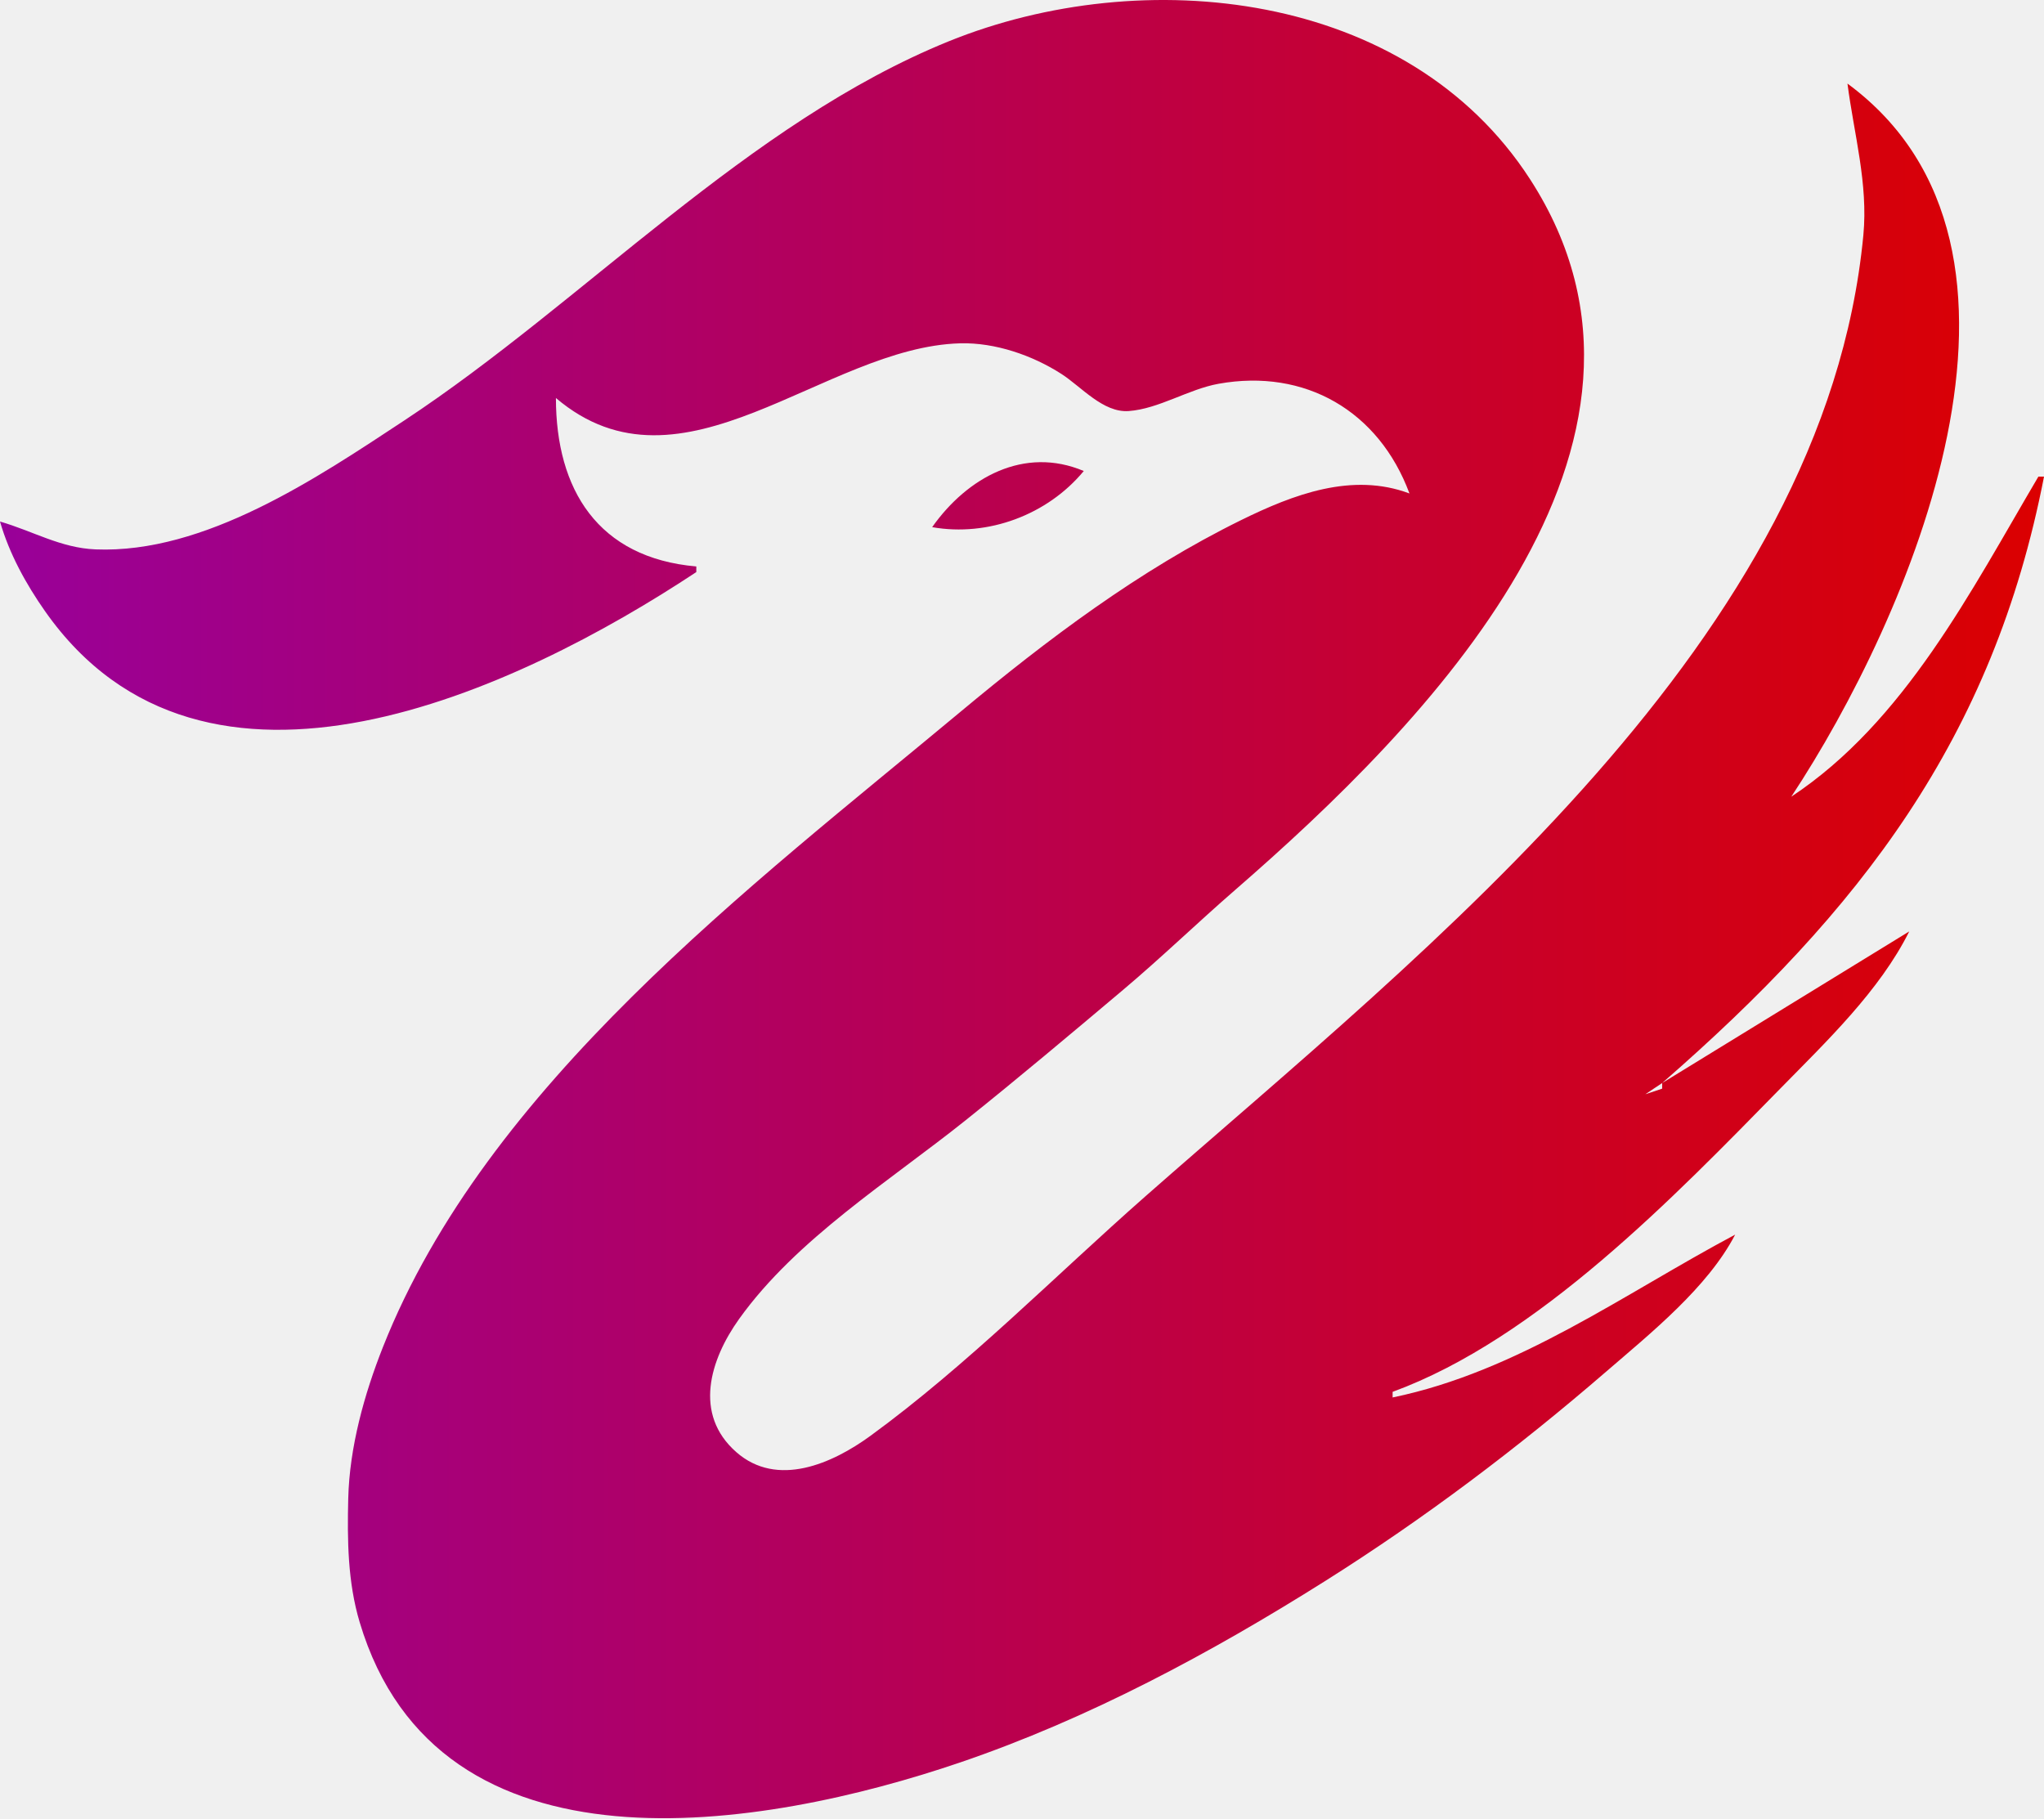
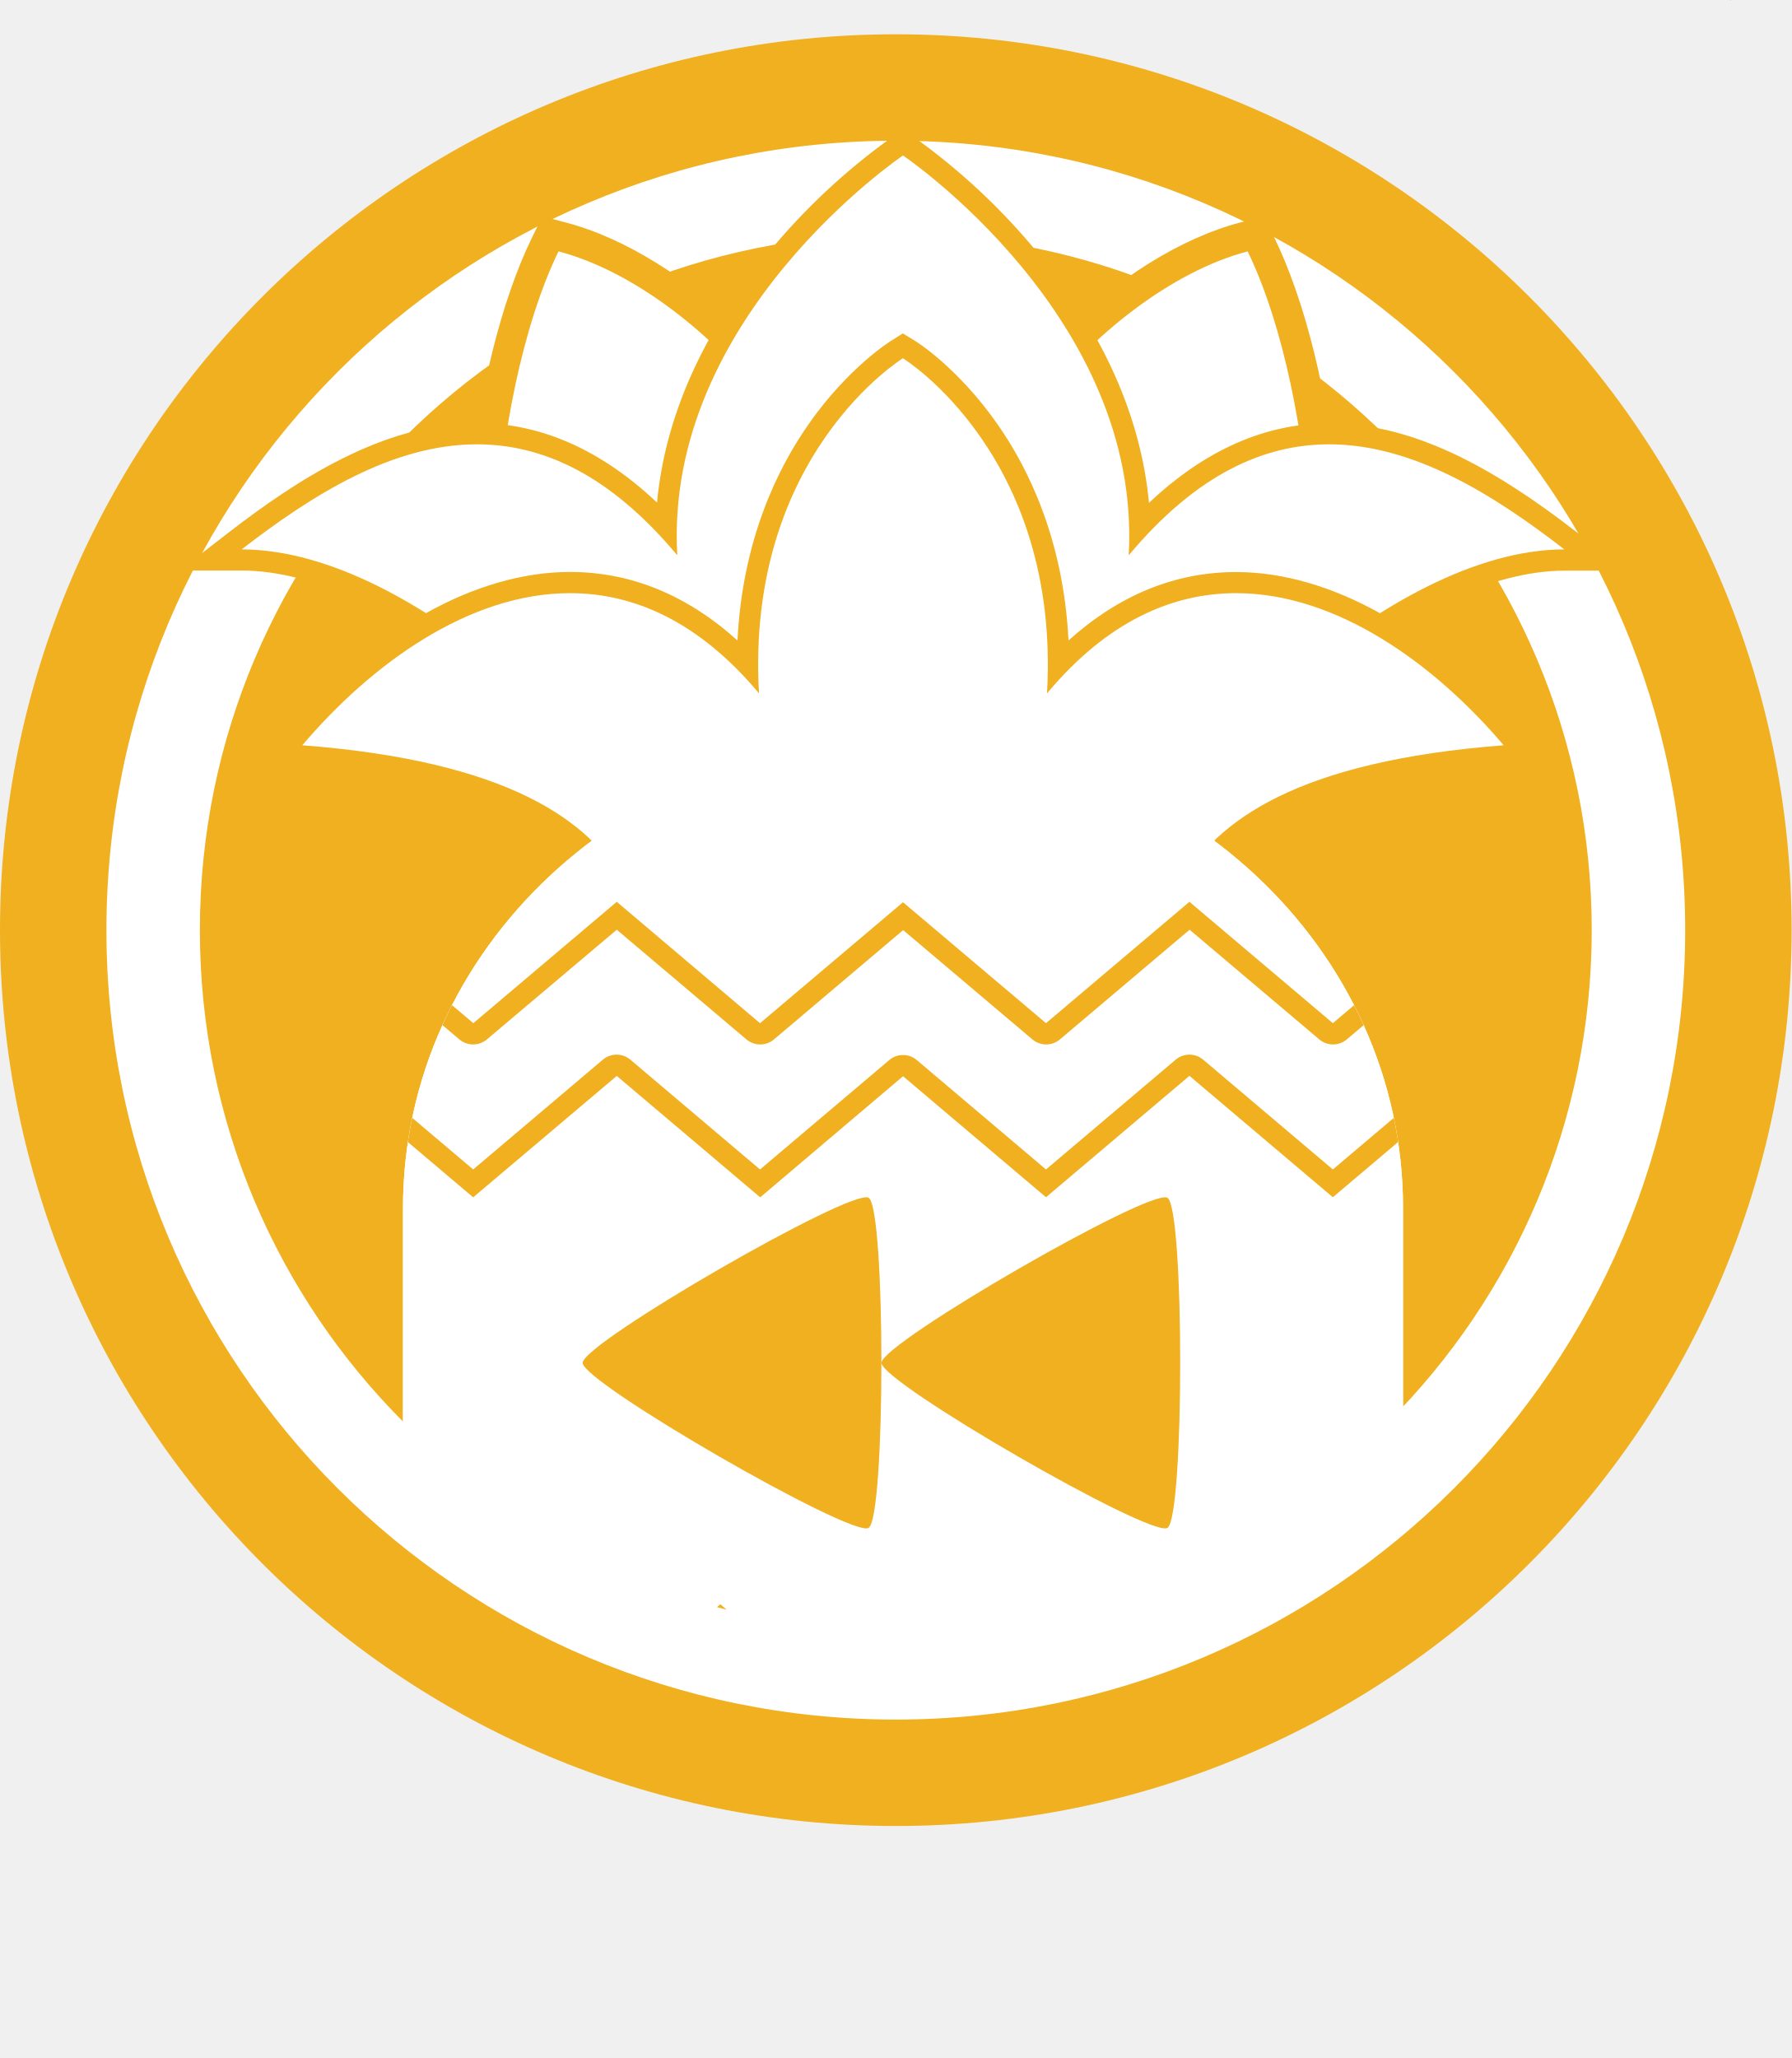
- <svg xmlns="http://www.w3.org/2000/svg" xmlns:ns1="http://www.openswatchbook.org/uri/2009/osb" xmlns:xlink="http://www.w3.org/1999/xlink" version="1.1" id="svg2" width="364" height="323.819" viewBox="0 0 364 323.819">
-   <defs id="defs6">
-     <linearGradient id="linearGradient2989-3-6-5-3">
-       <stop style="stop-color:#990099;stop-opacity:1" offset="0" id="stop3018" />
-       <stop style="stop-color:#db0000;stop-opacity:1" offset="1" id="stop3020" />
-     </linearGradient>
-     <linearGradient id="linearGradient2973" ns1:paint="solid">
-       <stop style="stop-color:#980097;stop-opacity:1;" offset="0" id="stop2971" />
-     </linearGradient>
-     <linearGradient id="linearGradient2935" ns1:paint="solid">
-       <stop style="stop-color:#980097;stop-opacity:1;" offset="0" id="stop2933" />
-     </linearGradient>
-     <linearGradient xlink:href="#linearGradient2989-3-6-5-3" id="linearGradient2991" x1="670.972" y1="268.046" x2="1034.972" y2="268.046" gradientUnits="userSpaceOnUse" gradientTransform="translate(-558.6797,4.406798)" />
+ <svg xmlns="http://www.w3.org/2000/svg" viewBox="0 0 421.21 483.8">
+   <defs>
+     <style>.cls-1{fill:#fff;}.cls-2{fill:none;}.cls-3{fill:#f0b01f;}.cls-4{mask:url(#mask);}.cls-5{clip-path:url(#clip-path);}</style>
+     <mask id="mask" x="-33.2" y="-25.14" width="471.83" height="508.94" maskUnits="userSpaceOnUse">
+       <circle class="cls-1" cx="210.6" cy="219.66" r="163.61" />
+       <circle class="cls-1" cx="130.41" cy="138.47" r="163.61" />
+       <circle class="cls-1" cx="275.02" cy="138.47" r="163.61" />
+     </mask>
+     <clipPath id="clip-path">
+       <path class="cls-2" d="M212.29,173.69h0c64.93,0,117.56,49.36,117.56,110.26v89.59c0,60.89-52.63,110.26-117.56,110.26h0c-64.92,0-117.55-49.37-117.55-110.26V284C94.74,223.05,147.37,173.69,212.29,173.69Z" />
+     </clipPath>
  </defs>
-   <g id="g10" transform="translate(-112.2927,-110.5431)">
-     <path style="fill:url(#linearGradient2991);fill-opacity:1;stroke:none" d="m 112.293,203.428 c 1.648,5.721 4.622,11.134 8.042,16 28.353,40.333 83.991,14.152 115.958,-7 v -1 c -17.516,-1.529 -25,-13.701 -25,-30 22.503,19.118 47.748,-9.094 72,-9.741 6.2,-0.165 12.855,2.136 18,5.441 3.564,2.289 7.441,6.951 12,6.623 5.36,-0.385 10.632,-3.892 16,-4.858 15.405,-2.773 28.551,4.851 34,19.535 -10.214,-3.825 -20.651,0.159 -30,4.756 -18.149,8.924 -34.508,21.257 -50,34.164 -37.351,31.119 -84.334,66.468 -102.796,113.08 -3.346,8.448 -5.966,17.866 -6.189,27 -0.181,7.38 -0.1,14.864 2.027,22 13.989,46.916 71.985,36.913 106.958,24.997 22.851,-7.786 44.631,-19.479 65,-32.316 17.631,-11.111 34.234,-23.638 50,-37.257 7.94,-6.86 18.128,-15.032 23,-24.424 -19.802,10.539 -38.617,24.368 -61,29 v -1 c 25.806,-9.448 50.237,-34.825 69.039,-54.015 8.183,-8.35 17.699,-17.421 22.961,-27.985 l -44,27 c 35.204,-30.658 58.959,-61.379 68,-108 h -1 c -11.965,20.29 -23.797,43.637 -44,57 20.787,-31.515 49.92,-97.598 10,-127 1.163,9.006 3.704,17.826 2.83,27 -6.859,72.032 -77.611,126.965 -127.83,171.155 -16.045,14.119 -31.75,30.108 -49,42.686 -6.729,4.907 -16.576,9.329 -23.895,2.88 -7.654,-6.743 -4.683,-16.435 0.532,-23.721 10.193,-14.238 26.843,-24.58 40.363,-35.4 9.458,-7.569 18.736,-15.384 28,-23.19 6.838,-5.762 13.256,-11.976 20,-17.834 33.625,-29.211 83.149,-79.182 52.452,-126.576 -21.803,-33.662 -68.915,-38.538 -103.452,-24.547 -35.766,14.488 -64.946,46.409 -97,67.544 -15.547,10.251 -35.523,23.754 -55,22.963 -6.193,-0.252 -11.2,-3.29 -17,-4.96 m 166,1 c 9.935,1.762 20.546,-2.191 27,-10 -10.588,-4.468 -20.723,1.115 -27,10 m 130,99 v 1 l -3,1 z" id="path925" />
+   <g id="Layer_2" data-name="Layer 2">
+     <g id="Capa_1" data-name="Capa 1">
+       <circle class="cls-3" cx="210.6" cy="218.66" r="210.6" />
+       <circle class="cls-1" cx="210.6" cy="218.66" r="185.58" />
+       <circle class="cls-3" cx="210.6" cy="218.66" r="163.61" />
+       <g class="cls-4">
+         <g id="g1608">
+           <g id="path1610">
+             <path class="cls-1" d="M297.06,168.5a12,12,0,0,1-6-1.77l-52.37-30c-6.66-3.82-9.7-10.59-8.57-19.09,3.06-23,35.09-54.82,62.32-61.93L295.2,55l1.26,2.58C311.27,88,316.53,146.07,306,162.9c-2.9,4.63-6.46,5.6-8.94,5.6Zm-169.53,0c-2.48,0-6-1-8.94-5.61-10.53-16.83-5.27-74.92,9.54-105.35L129.38,55l2.78.73c27.22,7.11,59.25,39,62.31,61.93,1.14,8.5-1.91,15.27-8.56,19.09l-52.37,30A12.06,12.06,0,0,1,127.53,168.5Z" />
+             <path class="cls-3" d="M293.31,59.07C310.28,94,314,165,297.06,165a8.69,8.69,0,0,1-4.27-1.3l-52.37-30c-23.71-13.59,17.09-65.24,52.89-74.6h0m-162,0c35.8,9.36,76.6,61,52.9,74.6l-52.37,30a8.72,8.72,0,0,1-4.27,1.3c-16.94,0-13.23-71,3.74-105.93h0m165.82-8.22-5.55,1.45c-13.83,3.62-29.2,13.18-42.17,26.24s-21.19,27.06-22.73,38.62c-1.33,10,2.33,18,10.3,22.59l52.37,30a15.54,15.54,0,0,0,7.75,2.23c2.75,0,8-.94,11.9-7.25,7.74-12.37,6.26-39,5.26-49.89-2-22.22-7.5-44.22-14.61-58.85l-2.52-5.16Zm-169.6,0L125,56c-7.12,14.63-12.58,36.63-14.62,58.85-1,10.88-2.48,37.52,5.26,49.89,3.95,6.31,9.15,7.25,11.91,7.25a15.57,15.57,0,0,0,7.75-2.23l52.37-30c8-4.57,11.63-12.59,10.29-22.59-1.54-11.56-9.82-25.64-22.72-38.62S146.88,55.92,133,52.3l-5.55-1.45Z" />
+           </g>
+           <path class="cls-1" d="M265.73,204.52c-.14-.1-13.82-10.37-27.36-20.7-16.15-12.31-23.07-17.74-26.08-20.37-3,2.63-9.92,8.06-26.08,20.37-13.54,10.33-27.22,20.6-27.35,20.7l-2.54,1.91-1.26-2.92c-7.93-18.43-57.32-71.77-98.25-71.86l-7.3,0,5.77-4.46C70.48,115.43,90.68,102,112.12,102c15.81,0,30.76,7.36,44.51,21.9.56-21.36,9.47-43,26-62.92a149,149,0,0,1,28.26-26.45l1.4-.94,1.4.94A148.56,148.56,0,0,1,242,60.93c16.53,19.95,25.43,41.56,26,62.92,13.74-14.54,28.69-21.9,44.5-21.9,21.44,0,41.64,13.48,56.84,25.22l5.78,4.46-7.3,0c-40.94.09-90.33,53.43-98.25,71.86l-1.26,2.92Z" />
+           <path class="cls-3" d="M212.29,36.55s56.29,37.94,53.06,94c15.93-19.06,31.82-26.1,47.11-26.1,19.84,0,38.68,11.85,55.31,24.7-42,.09-92.11,53.75-100.54,73.38,0,0-54.6-41-54.94-42.52-.34,1.52-54.93,42.52-54.93,42.52-8.44-19.63-58.51-73.29-100.55-73.38,16.63-12.85,35.48-24.7,55.31-24.7,15.3,0,31.18,7,47.11,26.1-3.23-56.06,53.06-94,53.06-94m0-6L209.5,32.4a152,152,0,0,0-28.8,26.94C165.25,78,156.32,98.08,154.47,118.15c-13.15-12.42-27.35-18.7-42.35-18.7-22.19,0-42.85,13.76-58.37,25.74L42.2,134.12l14.6,0c17,0,38.16,10,59.66,28.19C135,178,149,195.72,152.76,204.5l2.51,5.84,5.09-3.82c.13-.1,13.82-10.38,27.37-20.71,8-6.07,14.33-11,18.92-14.59,2.33-1.82,4.22-3.33,5.64-4.5,1.43,1.17,3.32,2.68,5.64,4.5,4.59,3.61,11,8.52,18.93,14.59,13.55,10.33,27.23,20.61,27.37,20.71l5.08,3.82,2.51-5.84c3.78-8.78,17.78-26.54,36.3-42.16,21.51-18.14,42.69-28.15,59.66-28.19l14.6,0-11.55-8.93c-10.35-8-19-13.61-27.3-17.7-11-5.41-21.15-8-31.07-8-15,0-29.2,6.28-42.34,18.7C268.26,98.08,259.33,78,243.88,59.34A151.82,151.82,0,0,0,215.09,32.4l-2.8-1.88Z" />
+           <path class="cls-1" d="M265.73,252.21c-.14-.1-13.82-10.38-27.36-20.7-16.15-12.32-23.07-17.75-26.08-20.38-3,2.63-9.92,8.06-26.08,20.38-13.54,10.32-27.22,20.6-27.35,20.7l-2.54,1.91-1.26-2.92c-1.85-4.3-2.49-9.74-3.17-15.49-2.61-22.05-6.17-52.25-81-58L66,177.34l3.18-3.74C88.94,150.31,112.57,137,134,137c15.28,0,29.29,6.49,41.74,19.32C175.65,104.38,209.48,83,211,82.1l1.3-.8,1.31.8c1.5.92,35.34,22.28,35.25,74.18C261.3,143.45,275.31,137,290.59,137c21.42,0,45.05,13.35,64.83,36.64l3.17,3.74-4.89.37c-74.83,5.75-78.4,35.95-81,58-.68,5.75-1.32,11.19-3.16,15.49l-1.26,2.92Z" />
+           <path class="cls-3" d="M212.29,84.23S249.37,107,246.15,163c14.13-16.92,29.45-23.56,44.44-23.56,23.8,0,46.79,16.76,62.92,35.76-96.35,7.41-77.85,55.37-86.28,75,0,0-54.6-41-54.94-42.52-.34,1.52-54.93,42.52-54.93,42.52-8.44-19.62,10.06-67.58-86.29-75,16.13-19,39.12-35.76,62.93-35.76,15,0,30.3,6.64,44.44,23.56-3.23-56.06,33.85-78.79,33.85-78.79m0-5.86L209.68,80c-.42.25-10.27,6.38-19.62,19.77-7.29,10.43-15.51,27.22-16.68,50.8C161.5,139.86,148.3,134.46,134,134.46c-22.17,0-46.49,13.67-66.74,37.52l-6.34,7.47,9.77.75c32.74,2.52,54.4,9.82,66.23,22.31,9.75,10.29,11.2,22.62,12.49,33.49.7,5.94,1.36,11.55,3.35,16.18l2.51,5.85,5.09-3.82c.14-.11,13.82-10.38,27.37-20.71,8-6.08,14.33-11,18.92-14.59,2.33-1.83,4.22-3.34,5.64-4.5,1.43,1.16,3.32,2.67,5.64,4.5,4.59,3.6,11,8.51,18.93,14.59,13.54,10.33,27.23,20.6,27.37,20.71l5.08,3.82,2.51-5.85c2-4.63,2.66-10.24,3.36-16.18,1.28-10.87,2.74-23.2,12.48-33.49,11.83-12.49,33.5-19.79,66.24-22.31l9.77-.75L357.32,172c-20.25-23.85-44.57-37.52-66.73-37.52-14.3,0-27.51,5.4-39.39,16.08-1.17-23.58-9.38-40.37-16.67-50.8C225.17,86.35,215.32,80.22,214.91,80l-2.62-1.6Z" />
+         </g>
+         <path id="rect1470" class="cls-1" d="M212.29,173.69h0c64.93,0,117.56,49.36,117.56,110.26v89.59c0,60.89-52.63,110.26-117.56,110.26h0c-64.92,0-117.55-49.37-117.55-110.26V284C94.74,223.05,147.37,173.69,212.29,173.69Z" />
+         <path id="rect1470-2" data-name="rect1470" class="cls-1" d="M212.29,173.69h0c64.93,0,117.56,49.36,117.56,110.26v89.59c0,60.89-52.63,110.26-117.56,110.26h0c-64.92,0-117.55-49.37-117.55-110.26V284C94.74,223.05,147.37,173.69,212.29,173.69Z" />
+         <g class="cls-5">
+           <g id="rect1474">
+             <path class="cls-3" d="M255.23,383.68l39.71,33.6a5,5,0,0,0,6.46,0l34.72-29.37v39L298.17,459l-39.71-33.6a5,5,0,0,0-6.46,0L212.29,459l-39.71-33.6a5,5,0,0,0-6.46,0L126.41,459,88.47,426.92v-39l34.71,29.37a5,5,0,0,0,6.46,0l39.71-33.6,39.71,33.6a5,5,0,0,0,6.46,0l39.71-33.6m85.89-6.55-42.95,36.33-42.94-36.33-42.94,36.33-42.94-36.33-42.94,36.33L83.47,377.13v52.11l42.94,36.34,42.94-36.34,42.94,36.34,42.94-36.34,42.94,36.34,42.95-36.34V377.13Z" />
+           </g>
+           <path class="cls-3" d="M347.07,218.56l30.49,25.79a5,5,0,0,0,6.46,0l25.49-21.56v27.82l-28.72,24.31L350.3,249.11a5,5,0,0,0-6.46,0l-30.49,25.81-30.49-25.81a5,5,0,0,0-6.46,0l-30.49,25.81L215.53,249.2a5,5,0,0,0-6.46,0l-30.39,25.72-30.49-25.81a5,5,0,0,0-6.46,0l-30.49,25.81L80.75,249.11a5,5,0,0,0-6.46,0L43.8,274.92,15.08,250.61V222.79l25.49,21.56a5,5,0,0,0,6.46,0l30.49-25.79L108,244.35a5,5,0,0,0,6.46,0L145,218.56l30.49,25.79a5,5,0,0,0,6.46,0l30.38-25.7,30.39,25.7a5,5,0,0,0,6.46,0l30.49-25.79,30.49,25.79a5,5,0,0,0,6.46,0l30.49-25.79M414.51,212l-33.72,28.53L347.07,212l-33.72,28.53L279.63,212l-33.72,28.53L212.4,212.19l-.1-.09-.11.09-33.51,28.35L145,212l-33.72,28.53L77.52,212,43.8,240.54,10.08,212v40.92L43.8,281.47l33.72-28.54,33.72,28.54L145,252.93l33.72,28.54L212.3,253l33.61,28.45,33.72-28.54,33.72,28.54,33.72-28.54,33.72,28.54,33.72-28.54V212Z" />
+         </g>
+         <g id="g936">
+           <path id="path988-5" class="cls-3" d="M204.2,359.19c-4,2.33-67.22-34.15-67.22-38.81s63.18-41.14,67.22-38.81,4,75.29,0,77.62Z" />
+           <path id="path990-3" class="cls-3" d="M274.45,359.19c-4,2.33-67.22-34.15-67.22-38.81s63.19-41.14,67.22-38.81,4,75.29,0,77.62Z" />
+         </g>
+       </g>
+       <polygon class="cls-3" points="406.95 0 406.85 0.09 406.95 0.18 406.95 0 406.95 0" />
+       <polygon class="cls-3" points="406.74 0 406.74 0.18 406.85 0.09 406.74 0 406.74 0" />
+     </g>
  </g>
</svg>
